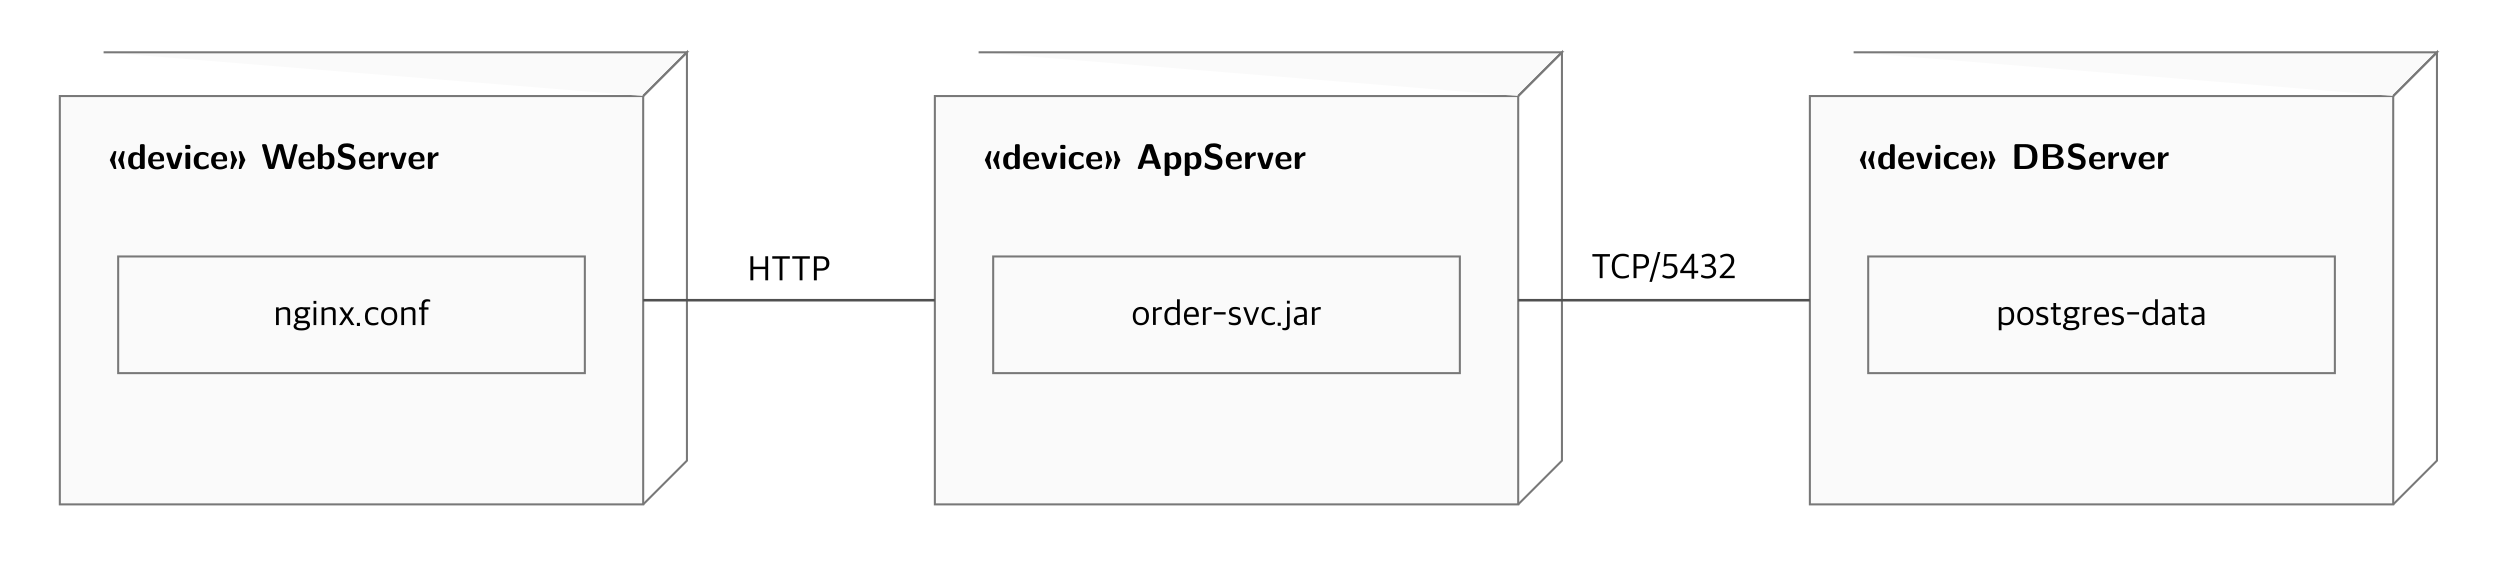
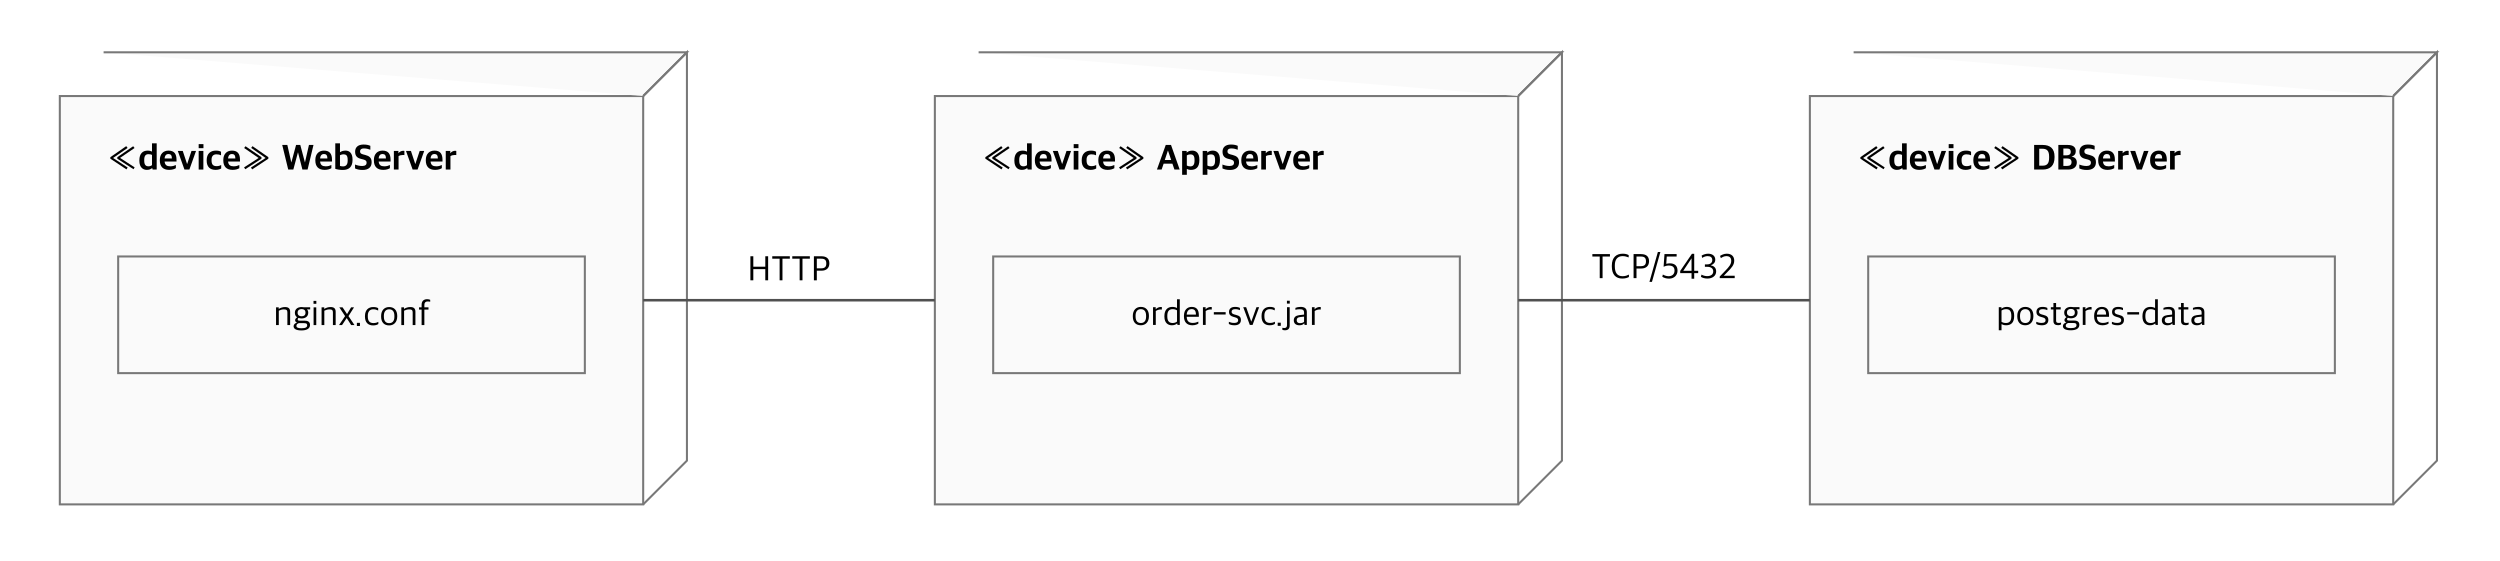
<svg xmlns="http://www.w3.org/2000/svg" xmlns:xlink="http://www.w3.org/1999/xlink" width="482.37pt" height="108.2pt" viewBox="0 0 482.37 108.2">
  <defs>
    <g>
      <g id="glyph-0-0">
-         <path d="M 1.781 -0.109 L 1.453 -1.734 L 1.781 -3.344 C 1.797 -3.406 1.75 -3.453 1.703 -3.453 L 1.375 -3.453 C 1.344 -3.453 1.312 -3.438 1.297 -3.406 L 0.531 -1.766 C 0.516 -1.75 0.516 -1.719 0.531 -1.688 L 1.297 -0.047 C 1.312 -0.016 1.344 0 1.375 0 L 1.703 0 C 1.75 0 1.797 -0.047 1.781 -0.109 Z M 3.391 -0.109 L 3.062 -1.734 L 3.391 -3.344 C 3.391 -3.406 3.344 -3.453 3.297 -3.453 L 2.969 -3.453 C 2.938 -3.453 2.906 -3.438 2.891 -3.406 L 2.125 -1.766 C 2.125 -1.75 2.125 -1.719 2.125 -1.688 L 2.891 -0.047 C 2.906 -0.016 2.938 0 2.969 0 L 3.297 0 C 3.344 0 3.391 -0.047 3.391 -0.109 Z M 3.391 -0.109 " />
+         <path d="M 1.156 -2.516 L 3.953 -4.453 L 3.688 -4.797 L 0.625 -2.672 L 0.625 -2.375 L 3.734 -0.312 L 3.969 -0.672 Z M 2.5 -2.531 L 5.297 -4.438 L 5.031 -4.781 L 1.969 -2.672 L 1.969 -2.375 L 5.094 -0.344 L 5.312 -0.703 Z M 2.5 -2.531 " />
      </g>
      <g id="glyph-0-1">
-         <path d="M 3.453 -0.328 L 3.453 -4.469 C 3.453 -4.688 3.406 -4.797 3.125 -4.797 L 2.859 -4.797 C 2.609 -4.797 2.531 -4.719 2.531 -4.469 L 2.531 -2.906 C 2.219 -3.203 1.875 -3.25 1.656 -3.25 C 0.25 -3.25 0.25 -1.922 0.25 -1.578 C 0.25 -1.266 0.25 0.078 1.625 0.078 C 1.922 0.078 2.219 0 2.516 -0.328 C 2.516 -0.062 2.609 0 2.844 0 L 3.125 0 C 3.391 0 3.453 -0.094 3.453 -0.328 Z M 2.516 -0.859 C 2.516 -0.75 2.516 -0.688 2.312 -0.547 C 2.141 -0.438 1.984 -0.422 1.891 -0.422 C 1.203 -0.422 1.203 -1.062 1.203 -1.578 C 1.203 -2.094 1.203 -2.75 1.969 -2.75 C 2.172 -2.75 2.359 -2.672 2.516 -2.531 Z M 2.516 -0.859 " />
+         <path d="M 1.672 -0.219 C 2.125 -0.219 2.453 -0.359 2.688 -0.562 L 2.719 -0.562 L 2.797 -0.281 L 3.578 -0.281 L 3.578 -5.344 L 2.672 -5.344 L 2.672 -3.75 C 2.5 -3.828 2.25 -3.938 1.844 -3.938 C 0.906 -3.938 0.234 -3.391 0.234 -2.062 L 0.234 -1.969 C 0.234 -0.688 0.953 -0.219 1.672 -0.219 Z M 2 -0.906 C 1.5 -0.906 1.172 -1.156 1.172 -2.016 L 1.172 -2.141 C 1.172 -2.984 1.484 -3.25 2 -3.25 C 2.297 -3.25 2.547 -3.188 2.672 -3.094 L 2.672 -1.141 C 2.547 -1.031 2.312 -0.906 2 -0.906 Z M 2 -0.906 " />
      </g>
      <g id="glyph-0-2">
-         <path d="M 3.312 -1.797 C 3.312 -2.688 2.906 -3.281 1.875 -3.281 C 0.766 -3.281 0.219 -2.672 0.219 -1.609 C 0.219 -0.484 0.875 0.078 1.953 0.078 C 2.219 0.078 2.609 0.047 3.078 -0.188 C 3.219 -0.266 3.281 -0.281 3.281 -0.359 C 3.281 -0.422 3.25 -0.609 3.25 -0.672 C 3.219 -0.891 3.219 -0.891 3.156 -0.891 C 3.125 -0.891 3.109 -0.891 3.031 -0.828 C 2.625 -0.469 2.203 -0.422 1.984 -0.422 C 1.203 -0.422 1.125 -1.031 1.094 -1.484 L 2.984 -1.484 C 3.141 -1.484 3.312 -1.484 3.312 -1.797 Z M 2.547 -1.844 L 1.109 -1.844 C 1.125 -2.266 1.266 -2.797 1.875 -2.797 C 2.422 -2.797 2.531 -2.391 2.547 -1.844 Z M 2.547 -1.844 " />
+         <path d="M 2.016 -0.219 C 2.641 -0.219 3.062 -0.391 3.312 -0.547 L 3.312 -1.156 C 3.016 -1.016 2.672 -0.906 2.234 -0.906 C 1.578 -0.906 1.203 -1.141 1.141 -1.828 L 3.438 -1.828 L 3.438 -2.172 C 3.438 -3.312 2.984 -3.938 1.891 -3.938 C 0.922 -3.938 0.219 -3.312 0.219 -2.125 L 0.219 -2.031 C 0.219 -0.891 0.812 -0.219 2.016 -0.219 Z M 1.875 -3.281 C 2.312 -3.281 2.547 -3.047 2.547 -2.422 L 1.141 -2.422 C 1.188 -3.094 1.547 -3.281 1.875 -3.281 Z M 1.875 -3.281 " />
      </g>
      <g id="glyph-0-3">
-         <path d="M 3.281 -2.969 C 3.281 -3.172 3.094 -3.172 3 -3.172 L 2.859 -3.172 C 2.562 -3.172 2.484 -3.062 2.422 -2.875 L 1.734 -0.781 L 1.047 -2.875 C 1 -3.016 0.953 -3.172 0.625 -3.172 L 0.453 -3.172 C 0.359 -3.172 0.188 -3.172 0.188 -2.969 C 0.188 -2.953 0.188 -2.938 0.219 -2.844 L 1.031 -0.297 C 1.141 0 1.344 0 1.469 0 L 1.984 0 C 2.109 0 2.312 0 2.422 -0.297 L 3.234 -2.844 C 3.281 -2.938 3.281 -2.953 3.281 -2.969 Z M 3.281 -2.969 " />
+         <path d="M 1.375 -0.281 L 2.328 -0.281 L 3.609 -3.875 L 2.734 -3.875 L 1.906 -1.375 L 1.875 -1.375 L 1.047 -3.875 L 0.094 -3.875 Z M 1.375 -0.281 " />
      </g>
      <g id="glyph-0-4">
-         <path d="M 1.344 -0.328 L 1.344 -2.844 C 1.344 -3.062 1.297 -3.172 1.016 -3.172 L 0.75 -3.172 C 0.5 -3.172 0.422 -3.094 0.422 -2.844 L 0.422 -0.328 C 0.422 -0.078 0.5 0 0.75 0 L 1.016 0 C 1.281 0 1.344 -0.094 1.344 -0.328 Z M 1.391 -4.188 L 1.391 -4.328 C 1.391 -4.547 1.344 -4.656 1.062 -4.656 L 0.703 -4.656 C 0.438 -4.656 0.375 -4.562 0.375 -4.328 L 0.375 -4.188 C 0.375 -4 0.406 -3.859 0.703 -3.859 L 1.062 -3.859 C 1.344 -3.859 1.391 -3.984 1.391 -4.188 Z M 1.391 -4.188 " />
+         <path d="M 0.422 -0.281 L 1.328 -0.281 L 1.328 -3.875 L 0.422 -3.875 Z M 0.422 -4.406 L 1.344 -4.406 L 1.344 -5.188 L 0.422 -5.188 Z M 0.422 -4.406 " />
      </g>
      <g id="glyph-0-5">
-         <path d="M 3.156 -0.344 C 3.156 -0.422 3.141 -0.734 3.125 -0.828 C 3.125 -0.844 3.109 -0.922 3.031 -0.922 C 3.016 -0.922 3 -0.922 2.922 -0.844 C 2.812 -0.75 2.484 -0.469 1.922 -0.469 C 1.203 -0.469 1.203 -1.156 1.203 -1.609 C 1.203 -2.172 1.234 -2.75 1.938 -2.75 C 2.391 -2.75 2.578 -2.641 2.828 -2.422 C 2.906 -2.359 2.922 -2.359 2.953 -2.359 C 3.016 -2.359 3.031 -2.422 3.031 -2.438 C 3.047 -2.5 3.125 -2.891 3.125 -2.922 C 3.125 -2.984 3.078 -3.016 2.953 -3.062 C 2.625 -3.219 2.422 -3.281 1.938 -3.281 C 0.906 -3.281 0.25 -2.797 0.25 -1.594 C 0.25 -0.438 0.844 0.078 1.891 0.078 C 2.078 0.078 2.5 0.062 2.969 -0.172 C 3.156 -0.266 3.156 -0.281 3.156 -0.344 Z M 3.156 -0.344 " />
+         <path d="M 1.938 -0.219 C 2.453 -0.219 2.797 -0.359 3.016 -0.484 L 3.016 -1.156 C 2.844 -1.062 2.547 -0.938 2.125 -0.938 C 1.453 -0.938 1.156 -1.266 1.156 -2.047 L 1.156 -2.188 C 1.156 -2.891 1.516 -3.219 2.094 -3.219 C 2.5 -3.219 2.703 -3.156 2.984 -3.031 L 2.984 -3.719 C 2.75 -3.859 2.469 -3.938 2 -3.938 C 0.953 -3.938 0.219 -3.344 0.219 -2.109 L 0.219 -2 C 0.219 -0.828 0.844 -0.219 1.938 -0.219 Z M 1.938 -0.219 " />
      </g>
      <g id="glyph-0-6">
-         <path d="M 3.281 -1.688 C 3.281 -1.719 3.281 -1.75 3.281 -1.766 L 2.516 -3.406 C 2.5 -3.438 2.469 -3.453 2.422 -3.453 L 2.109 -3.453 C 2.062 -3.453 2.016 -3.406 2.016 -3.344 L 2.344 -1.734 L 2.016 -0.109 C 2.016 -0.047 2.062 0 2.109 0 L 2.422 0 C 2.469 0 2.5 -0.016 2.516 -0.047 Z M 1.688 -1.688 C 1.688 -1.719 1.688 -1.75 1.688 -1.766 L 0.906 -3.406 C 0.906 -3.438 0.859 -3.453 0.828 -3.453 L 0.516 -3.453 C 0.453 -3.453 0.422 -3.406 0.422 -3.344 L 0.75 -1.734 L 0.422 -0.109 C 0.422 -0.047 0.453 0 0.516 0 L 0.828 0 C 0.859 0 0.906 -0.016 0.906 -0.047 Z M 1.688 -1.688 " />
+         <path d="M 5.25 -2.672 L 2.188 -4.797 L 1.938 -4.453 C 2.828 -3.828 3.812 -3.156 4.719 -2.516 L 1.891 -0.672 L 2.125 -0.312 L 5.25 -2.375 Z M 3.922 -2.672 L 0.844 -4.781 L 0.578 -4.438 L 3.375 -2.516 L 0.562 -0.703 L 0.797 -0.344 L 3.922 -2.375 Z M 3.922 -2.672 " />
      </g>
      <g id="glyph-0-7">
-         <path d="M 7.016 -4.609 C 7.016 -4.797 6.828 -4.797 6.734 -4.797 L 6.594 -4.797 C 6.453 -4.797 6.25 -4.797 6.172 -4.5 L 5.438 -1.766 C 5.344 -1.422 5.281 -1.188 5.219 -0.891 C 5.172 -1.078 5.172 -1.094 5.016 -1.703 L 4.266 -4.5 C 4.188 -4.766 4.047 -4.797 3.844 -4.797 L 3.391 -4.797 C 3.25 -4.797 3.047 -4.797 2.969 -4.5 L 2.359 -2.234 L 2.188 -1.547 C 2.109 -1.219 2.062 -1 2.047 -0.891 L 2.031 -0.891 C 1.984 -1.25 1.812 -1.859 1.703 -2.297 L 1.094 -4.5 C 1.016 -4.797 0.812 -4.797 0.688 -4.797 L 0.453 -4.797 C 0.359 -4.797 0.172 -4.797 0.172 -4.609 C 0.172 -4.609 0.172 -4.562 0.188 -4.469 L 1.328 -0.297 C 1.406 0 1.594 0 1.75 0 L 2.203 0 C 2.344 0 2.547 0 2.625 -0.312 L 3.344 -3.031 C 3.453 -3.406 3.5 -3.594 3.578 -3.922 C 3.656 -3.516 3.703 -3.344 3.828 -2.906 L 4.531 -0.297 C 4.609 0 4.797 0 4.938 0 L 5.438 0 C 5.578 0 5.781 0 5.859 -0.297 L 6.984 -4.469 C 7.016 -4.562 7.016 -4.609 7.016 -4.609 Z M 7.016 -4.609 " />
+         <path d="M 1.281 -0.281 L 2.266 -0.281 L 3.156 -3.594 L 3.172 -3.594 L 4.016 -0.281 L 5.016 -0.281 L 6.156 -5.031 L 5.281 -5.031 L 4.516 -1.672 L 4.5 -1.672 L 3.609 -5.031 L 2.797 -5.031 L 1.891 -1.672 L 1.875 -1.672 L 1.109 -5.031 L 0.125 -5.031 Z M 1.281 -0.281 " />
      </g>
      <g id="glyph-0-8">
-         <path d="M 3.625 -1.594 C 3.625 -1.938 3.625 -3.25 2.312 -3.25 C 1.75 -3.25 1.406 -2.922 1.344 -2.859 L 1.344 -4.469 C 1.344 -4.688 1.297 -4.797 1.016 -4.797 L 0.75 -4.797 C 0.5 -4.797 0.422 -4.734 0.422 -4.469 L 0.422 -0.328 C 0.422 -0.078 0.5 0 0.75 0 L 1.031 0 C 1.156 0 1.359 0 1.359 -0.266 C 1.688 0.078 2.031 0.078 2.141 0.078 C 3.625 0.078 3.625 -1.25 3.625 -1.594 Z M 2.672 -1.594 C 2.672 -1.078 2.672 -0.422 1.906 -0.422 C 1.609 -0.422 1.438 -0.594 1.359 -0.688 L 1.359 -2.5 C 1.453 -2.594 1.656 -2.75 1.984 -2.75 C 2.672 -2.75 2.672 -2.109 2.672 -1.594 Z M 2.672 -1.594 " />
+         <path d="M 1.844 -0.203 C 3.078 -0.203 3.734 -0.828 3.734 -2.125 L 3.734 -2.219 C 3.734 -3.531 3.062 -3.938 2.391 -3.938 C 1.922 -3.938 1.594 -3.812 1.344 -3.641 L 1.312 -3.641 L 1.312 -5.344 L 0.406 -5.344 L 0.406 -0.422 C 0.75 -0.297 1.328 -0.203 1.844 -0.203 Z M 1.891 -0.891 C 1.625 -0.891 1.438 -0.938 1.312 -0.984 L 1.312 -3.047 C 1.453 -3.109 1.703 -3.219 1.969 -3.219 C 2.547 -3.219 2.797 -2.969 2.797 -2.125 L 2.797 -2 C 2.797 -1.125 2.375 -0.891 1.891 -0.891 Z M 1.891 -0.891 " />
      </g>
      <g id="glyph-0-9">
-         <path d="M 3.797 -1.391 C 3.797 -2.156 3.219 -2.734 2.531 -2.906 L 1.875 -3.047 C 1.719 -3.094 1.281 -3.25 1.281 -3.641 C 1.281 -4.234 1.875 -4.25 2.109 -4.25 C 2.5 -4.25 2.844 -4.156 3.188 -3.828 C 3.297 -3.719 3.297 -3.703 3.328 -3.703 C 3.375 -3.703 3.406 -3.734 3.422 -3.828 L 3.531 -4.438 C 3.547 -4.5 3.547 -4.5 3.547 -4.531 C 3.547 -4.578 3.531 -4.594 3.359 -4.672 C 2.875 -4.922 2.469 -4.953 2.109 -4.953 C 1.5 -4.953 0.422 -4.812 0.422 -3.516 C 0.422 -3.031 0.672 -2.703 0.812 -2.562 C 1.156 -2.203 1.484 -2.141 2.031 -2.016 C 2.422 -1.922 2.562 -1.891 2.719 -1.75 C 2.797 -1.688 2.938 -1.531 2.938 -1.281 C 2.938 -0.625 2.344 -0.609 2.109 -0.609 C 1.531 -0.609 1.031 -0.844 0.672 -1.156 C 0.594 -1.234 0.578 -1.234 0.547 -1.234 C 0.516 -1.234 0.484 -1.219 0.453 -1.109 L 0.359 -0.5 C 0.344 -0.453 0.344 -0.438 0.344 -0.422 C 0.344 -0.266 1.062 -0.016 1.094 0 C 1.562 0.141 1.938 0.156 2.109 0.156 C 3.156 0.156 3.797 -0.312 3.797 -1.391 Z M 3.797 -1.391 " />
+         <path d="M 1.703 -0.203 C 2.875 -0.203 3.453 -0.766 3.453 -1.688 C 3.453 -2.562 3 -2.891 2.234 -3.094 L 1.812 -3.203 C 1.359 -3.328 1.219 -3.469 1.219 -3.797 C 1.219 -4.156 1.469 -4.359 1.953 -4.359 C 2.484 -4.359 2.875 -4.219 3.203 -4.109 L 3.203 -4.859 C 2.922 -4.984 2.562 -5.109 1.891 -5.109 C 0.797 -5.109 0.266 -4.547 0.266 -3.734 C 0.266 -2.859 0.703 -2.516 1.391 -2.344 L 1.828 -2.234 C 2.328 -2.094 2.484 -1.953 2.484 -1.578 C 2.484 -1.219 2.219 -0.969 1.625 -0.969 C 1.094 -0.969 0.641 -1.094 0.25 -1.25 L 0.25 -0.5 C 0.594 -0.328 1.078 -0.203 1.703 -0.203 Z M 1.703 -0.203 " />
      </g>
      <g id="glyph-0-10">
-         <path d="M 2.469 -2.734 L 2.469 -3.062 C 2.469 -3.203 2.469 -3.25 2.344 -3.25 C 2.141 -3.25 1.641 -3.172 1.312 -2.422 L 1.312 -2.875 C 1.312 -3.094 1.266 -3.219 0.969 -3.219 L 0.75 -3.219 C 0.5 -3.219 0.422 -3.141 0.422 -2.875 L 0.422 -0.328 C 0.422 -0.078 0.5 0 0.75 0 L 1.016 0 C 1.281 0 1.344 -0.094 1.344 -0.328 L 1.344 -1.594 C 1.344 -2.25 1.891 -2.516 2.328 -2.547 C 2.453 -2.547 2.469 -2.547 2.469 -2.734 Z M 2.469 -2.734 " />
+         <path d="M 0.406 -0.281 L 1.312 -0.281 L 1.312 -2.875 C 1.531 -3.016 1.844 -3.094 2.156 -3.094 C 2.25 -3.094 2.375 -3.094 2.438 -3.078 L 2.438 -3.875 C 2.422 -3.891 2.328 -3.906 2.234 -3.906 C 1.859 -3.906 1.5 -3.719 1.312 -3.453 L 1.281 -3.453 L 1.281 -3.875 L 0.406 -3.875 Z M 0.406 -0.281 " />
      </g>
      <g id="glyph-0-11">
-         <path d="M 4.781 -0.188 C 4.781 -0.219 4.781 -0.234 4.734 -0.328 L 3.281 -4.5 C 3.172 -4.797 2.969 -4.797 2.844 -4.797 L 2.234 -4.797 C 2.094 -4.797 1.891 -4.797 1.781 -4.5 L 0.328 -0.328 C 0.297 -0.234 0.297 -0.219 0.297 -0.188 C 0.297 0 0.469 0 0.562 0 L 0.812 0 C 0.938 0 1.156 0 1.25 -0.281 L 1.516 -1.047 L 3.438 -1.047 L 3.672 -0.375 C 3.75 -0.141 3.797 0 4.125 0 L 4.5 0 C 4.609 0 4.781 0 4.781 -0.188 Z M 3.219 -1.641 L 1.719 -1.641 L 2.219 -3.109 C 2.328 -3.406 2.422 -3.672 2.469 -3.922 L 2.484 -3.922 C 2.516 -3.766 2.516 -3.75 2.562 -3.578 Z M 3.219 -1.641 " />
+         <path d="M 0.062 -0.281 L 0.969 -0.281 L 1.359 -1.422 L 3.047 -1.422 L 3.438 -0.281 L 4.453 -0.281 L 2.781 -5.031 L 1.766 -5.031 Z M 2.172 -3.922 L 2.203 -3.922 L 2.812 -2.125 L 1.578 -2.125 Z M 2.172 -3.922 " />
      </g>
      <g id="glyph-0-12">
-         <path d="M 3.625 -1.594 C 3.625 -1.938 3.625 -3.25 2.375 -3.25 C 1.953 -3.25 1.594 -3.078 1.344 -2.844 C 1.344 -3.094 1.25 -3.172 1.016 -3.172 L 0.75 -3.172 C 0.5 -3.172 0.422 -3.094 0.422 -2.844 L 0.422 1.016 C 0.422 1.266 0.5 1.344 0.75 1.344 L 1.031 1.344 C 1.297 1.344 1.359 1.25 1.359 1.016 L 1.359 -0.266 C 1.672 0.078 2.062 0.078 2.156 0.078 C 3.625 0.078 3.625 -1.25 3.625 -1.594 Z M 2.672 -1.578 C 2.672 -1.312 2.672 -0.422 1.891 -0.422 C 1.734 -0.422 1.609 -0.484 1.531 -0.547 C 1.359 -0.656 1.359 -0.688 1.359 -0.812 L 1.359 -2.484 C 1.438 -2.547 1.672 -2.703 1.969 -2.703 C 2.672 -2.703 2.672 -1.891 2.672 -1.578 Z M 2.672 -1.578 " />
+         <path d="M 0.406 0.734 L 1.312 0.734 L 1.312 -0.406 C 1.453 -0.312 1.734 -0.219 2.109 -0.219 C 3.094 -0.219 3.734 -0.734 3.734 -2.109 L 3.734 -2.188 C 3.734 -3.516 3.078 -3.938 2.344 -3.938 C 1.875 -3.938 1.531 -3.781 1.312 -3.562 L 1.281 -3.562 L 1.281 -3.875 L 0.406 -3.875 Z M 1.969 -0.891 C 1.688 -0.891 1.438 -0.969 1.312 -1.062 L 1.312 -3.016 C 1.438 -3.109 1.688 -3.203 2 -3.203 C 2.516 -3.203 2.797 -2.984 2.797 -2.125 L 2.797 -2 C 2.797 -1.156 2.484 -0.891 1.969 -0.891 Z M 1.969 -0.891 " />
      </g>
      <g id="glyph-0-13">
-         <path d="M 5.062 -2.375 C 5.062 -2.922 4.984 -3.578 4.594 -4.078 C 4.062 -4.719 3.234 -4.797 2.797 -4.797 L 0.969 -4.797 C 0.719 -4.797 0.625 -4.734 0.625 -4.469 L 0.625 -0.328 C 0.625 -0.078 0.703 0 0.969 0 L 2.797 0 C 4.484 0 5.062 -1.016 5.062 -2.375 Z M 4.062 -2.375 C 4.062 -1.578 4 -0.594 2.516 -0.594 L 1.625 -0.594 L 1.625 -4.203 L 2.516 -4.203 C 4 -4.203 4.062 -3.141 4.062 -2.375 Z M 4.062 -2.375 " />
+         <path d="M 0.484 -0.281 L 2.125 -0.281 C 3.641 -0.281 4.422 -1.094 4.422 -2.641 L 4.422 -2.781 C 4.422 -4.344 3.578 -5.031 2.109 -5.031 L 0.484 -5.031 Z M 1.469 -1.031 L 1.469 -4.297 L 2.062 -4.297 C 2.906 -4.297 3.375 -3.953 3.375 -2.797 L 3.375 -2.547 C 3.375 -1.453 2.984 -1.031 2.125 -1.031 Z M 1.469 -1.031 " />
      </g>
      <g id="glyph-0-14">
-         <path d="M 4.641 -1.344 C 4.641 -2.312 3.688 -2.469 3.422 -2.516 C 4.062 -2.656 4.438 -3.016 4.438 -3.562 C 4.438 -4.797 2.953 -4.797 2.672 -4.797 L 0.969 -4.797 C 0.719 -4.797 0.625 -4.734 0.625 -4.469 L 0.625 -0.328 C 0.625 -0.078 0.703 0 0.969 0 L 2.859 0 C 3.375 0 4.641 -0.094 4.641 -1.344 Z M 3.484 -3.531 C 3.484 -2.75 2.578 -2.75 2.406 -2.75 L 1.609 -2.75 L 1.609 -4.203 L 2.422 -4.203 C 2.688 -4.203 3.484 -4.188 3.484 -3.531 Z M 3.688 -1.359 C 3.688 -0.641 2.938 -0.594 2.609 -0.594 L 1.609 -0.594 L 1.609 -2.25 L 2.484 -2.25 C 2.719 -2.25 3.688 -2.25 3.688 -1.359 Z M 3.688 -1.359 " />
+         <path d="M 0.484 -0.281 L 2.375 -0.281 C 3.516 -0.281 4.047 -0.859 4.047 -1.641 C 4.047 -2.328 3.656 -2.672 3.062 -2.766 L 3.062 -2.797 C 3.625 -2.969 3.844 -3.328 3.844 -3.828 C 3.844 -4.609 3.344 -5.031 2.266 -5.031 L 0.484 -5.031 Z M 1.453 -0.984 L 1.453 -2.422 L 2.156 -2.422 C 2.719 -2.422 3.031 -2.203 3.031 -1.719 C 3.031 -1.219 2.734 -0.984 2.188 -0.984 Z M 1.453 -3.031 L 1.453 -4.344 L 2.094 -4.344 C 2.609 -4.344 2.875 -4.172 2.875 -3.688 C 2.875 -3.188 2.531 -3.031 2.062 -3.031 Z M 1.453 -3.031 " />
      </g>
      <g id="glyph-1-0">
        <path d="M 0.5 -0.297 L 1.031 -0.297 L 1.031 -3.078 C 1.312 -3.219 1.672 -3.328 2 -3.328 C 2.547 -3.328 2.688 -3.156 2.688 -2.734 L 2.688 -0.297 L 3.219 -0.297 L 3.219 -2.859 C 3.219 -3.516 2.891 -3.781 2.219 -3.781 C 1.797 -3.781 1.359 -3.641 1.031 -3.422 L 1.016 -3.422 L 1.016 -3.719 L 0.5 -3.719 Z M 0.5 -0.297 " />
      </g>
      <g id="glyph-1-1">
        <path d="M 1.703 0.734 C 2.875 0.734 3.344 0.266 3.344 -0.328 C 3.344 -0.969 2.875 -1.156 2.25 -1.156 L 1.312 -1.156 C 1.078 -1.156 0.969 -1.219 0.969 -1.406 C 0.969 -1.516 1.031 -1.594 1.125 -1.688 C 1.312 -1.625 1.5 -1.578 1.719 -1.578 C 2.438 -1.578 3 -1.953 3 -2.688 C 3 -2.969 2.922 -3.172 2.75 -3.328 L 3.375 -3.328 L 3.375 -3.734 L 2.203 -3.734 C 2.062 -3.766 1.891 -3.781 1.719 -3.781 C 0.969 -3.781 0.422 -3.391 0.422 -2.672 C 0.422 -2.25 0.594 -1.984 0.859 -1.812 C 0.594 -1.609 0.469 -1.453 0.469 -1.234 C 0.469 -1.016 0.625 -0.859 0.812 -0.812 L 0.812 -0.781 C 0.469 -0.656 0.172 -0.438 0.172 -0.078 C 0.172 0.422 0.656 0.734 1.703 0.734 Z M 1.688 0.312 C 1.016 0.312 0.719 0.156 0.719 -0.141 C 0.719 -0.438 0.922 -0.594 1.188 -0.672 L 2.172 -0.672 C 2.625 -0.672 2.797 -0.578 2.797 -0.25 C 2.797 0.109 2.5 0.312 1.688 0.312 Z M 1.719 -2 C 1.266 -2 0.953 -2.219 0.953 -2.672 L 0.953 -2.703 C 0.953 -3.141 1.25 -3.391 1.719 -3.391 C 2.188 -3.391 2.469 -3.172 2.469 -2.703 L 2.469 -2.672 C 2.469 -2.219 2.188 -2 1.719 -2 Z M 1.719 -2 " />
      </g>
      <g id="glyph-1-2">
        <path d="M 0.531 -0.297 L 1.047 -0.297 L 1.047 -3.719 L 0.531 -3.719 Z M 0.516 -4.406 L 1.062 -4.406 L 1.062 -4.969 L 0.516 -4.969 Z M 0.516 -4.406 " />
      </g>
      <g id="glyph-1-3">
        <path d="M 0.156 -0.297 L 0.734 -0.297 L 1.641 -1.656 L 2.5 -0.297 L 3.141 -0.297 L 1.984 -2.031 L 3.047 -3.719 L 2.484 -3.719 L 1.703 -2.422 L 0.844 -3.719 L 0.219 -3.719 L 1.328 -2.031 Z M 0.156 -0.297 " />
      </g>
      <g id="glyph-1-4">
        <path d="M 0.297 -0.125 L 0.891 -0.125 L 0.891 -0.734 L 0.297 -0.734 Z M 0.297 -0.125 " />
      </g>
      <g id="glyph-1-5">
        <path d="M 1.875 -0.234 C 2.359 -0.234 2.656 -0.359 2.875 -0.5 L 2.875 -0.922 C 2.703 -0.828 2.406 -0.688 1.938 -0.688 C 1.203 -0.688 0.844 -1.078 0.844 -1.953 L 0.844 -2.125 C 0.844 -2.922 1.25 -3.344 1.875 -3.344 C 2.312 -3.344 2.547 -3.25 2.844 -3.109 L 2.844 -3.562 C 2.609 -3.703 2.344 -3.781 1.891 -3.781 C 1.016 -3.781 0.297 -3.266 0.297 -2.047 L 0.297 -1.938 C 0.297 -0.812 0.891 -0.234 1.875 -0.234 Z M 1.875 -0.234 " />
      </g>
      <g id="glyph-1-6">
        <path d="M 1.844 -0.234 C 2.766 -0.234 3.406 -0.875 3.406 -1.969 L 3.406 -2.062 C 3.406 -3.156 2.812 -3.781 1.844 -3.781 C 0.922 -3.781 0.297 -3.141 0.297 -2.047 L 0.297 -1.938 C 0.297 -0.844 0.875 -0.234 1.844 -0.234 Z M 1.859 -0.672 C 1.281 -0.672 0.828 -0.969 0.828 -1.938 L 0.828 -2.109 C 0.828 -2.906 1.219 -3.344 1.844 -3.344 C 2.406 -3.344 2.859 -3.031 2.859 -2.078 L 2.859 -1.906 C 2.859 -1.094 2.484 -0.672 1.859 -0.672 Z M 1.859 -0.672 " />
      </g>
      <g id="glyph-1-7">
        <path d="M 0.703 -0.297 L 1.234 -0.297 L 1.234 -3.281 L 2.031 -3.281 L 2.031 -3.719 L 1.234 -3.719 L 1.234 -4.188 C 1.234 -4.656 1.469 -4.859 1.875 -4.859 C 2.109 -4.859 2.25 -4.828 2.359 -4.797 L 2.359 -5.172 C 2.234 -5.234 2.047 -5.297 1.781 -5.297 C 1.156 -5.297 0.703 -4.969 0.703 -4.219 L 0.703 -3.719 L 0.203 -3.719 L 0.203 -3.281 L 0.703 -3.281 Z M 0.703 -0.297 " />
      </g>
      <g id="glyph-1-8">
        <path d="M 0.5 -0.297 L 1.031 -0.297 L 1.031 -2.984 C 1.281 -3.156 1.609 -3.281 1.953 -3.281 C 2.016 -3.281 2.125 -3.281 2.203 -3.266 L 2.203 -3.75 C 2.172 -3.75 2.078 -3.766 2 -3.766 C 1.609 -3.766 1.234 -3.562 1.047 -3.344 L 1.016 -3.344 L 1.016 -3.719 L 0.5 -3.719 Z M 0.5 -0.297 " />
      </g>
      <g id="glyph-1-9">
        <path d="M 1.734 -0.234 C 2.188 -0.234 2.531 -0.375 2.734 -0.578 L 2.766 -0.578 L 2.828 -0.297 L 3.266 -0.297 L 3.266 -5.25 L 2.734 -5.25 L 2.734 -3.562 C 2.547 -3.672 2.25 -3.781 1.828 -3.781 C 0.953 -3.781 0.297 -3.25 0.297 -2 L 0.297 -1.906 C 0.297 -0.641 1.047 -0.234 1.734 -0.234 Z M 1.891 -0.672 C 1.281 -0.672 0.859 -0.969 0.859 -1.938 L 0.859 -2.062 C 0.859 -3 1.25 -3.344 1.906 -3.344 C 2.25 -3.344 2.578 -3.234 2.734 -3.109 L 2.734 -0.953 C 2.562 -0.812 2.297 -0.672 1.891 -0.672 Z M 1.891 -0.672 " />
      </g>
      <g id="glyph-1-10">
        <path d="M 1.922 -0.234 C 2.469 -0.234 2.859 -0.406 3.078 -0.547 L 3.078 -0.938 C 2.766 -0.797 2.453 -0.688 2 -0.688 C 1.266 -0.688 0.859 -1.016 0.828 -1.875 L 3.172 -1.875 L 3.172 -2.172 C 3.172 -3.234 2.734 -3.781 1.781 -3.781 C 1 -3.781 0.297 -3.25 0.297 -2.062 L 0.297 -1.953 C 0.297 -0.891 0.844 -0.234 1.922 -0.234 Z M 1.766 -3.359 C 2.328 -3.359 2.609 -3.047 2.609 -2.297 L 0.828 -2.297 C 0.891 -3.109 1.344 -3.359 1.766 -3.359 Z M 1.766 -3.359 " />
      </g>
      <g id="glyph-1-11">
        <path d="M 0.359 -2.312 L 2.641 -2.312 L 2.641 -2.766 L 0.359 -2.766 Z M 0.359 -2.312 " />
      </g>
      <g id="glyph-1-12">
        <path d="M 1.375 -0.234 C 2.125 -0.234 2.594 -0.594 2.594 -1.25 C 2.594 -1.844 2.312 -2.062 1.656 -2.234 L 1.312 -2.328 C 0.953 -2.438 0.797 -2.562 0.797 -2.859 C 0.797 -3.172 1.031 -3.344 1.5 -3.344 C 1.875 -3.344 2.219 -3.25 2.406 -3.156 L 2.406 -3.578 C 2.219 -3.688 1.922 -3.781 1.469 -3.781 C 0.672 -3.781 0.297 -3.391 0.297 -2.812 C 0.297 -2.234 0.641 -2 1.141 -1.859 L 1.469 -1.766 C 1.906 -1.641 2.062 -1.516 2.062 -1.188 C 2.062 -0.875 1.844 -0.688 1.297 -0.688 C 0.812 -0.688 0.562 -0.797 0.266 -0.906 L 0.266 -0.484 C 0.547 -0.312 0.922 -0.234 1.375 -0.234 Z M 1.375 -0.234 " />
      </g>
      <g id="glyph-1-13">
        <path d="M 1.438 -0.297 L 1.969 -0.297 L 3.234 -3.719 L 2.719 -3.719 L 1.734 -0.969 L 1.703 -0.969 L 0.734 -3.719 L 0.172 -3.719 Z M 1.438 -0.297 " />
      </g>
      <g id="glyph-1-14">
        <path d="M 0.125 0.734 C 0.781 0.734 1.047 0.359 1.047 -0.188 L 1.047 -3.719 L 0.531 -3.719 L 0.531 -0.234 C 0.531 0.141 0.328 0.297 0 0.297 C -0.125 0.297 -0.25 0.281 -0.375 0.25 L -0.375 0.625 C -0.25 0.688 -0.094 0.734 0.125 0.734 Z M 0.516 -4.422 L 1.062 -4.422 L 1.062 -4.969 L 0.516 -4.969 Z M 0.516 -4.422 " />
      </g>
      <g id="glyph-1-15">
        <path d="M 1.344 -0.234 C 1.812 -0.234 2.094 -0.391 2.25 -0.594 L 2.297 -0.594 L 2.344 -0.297 L 2.781 -0.297 L 2.781 -2.781 C 2.781 -3.469 2.359 -3.781 1.594 -3.781 C 1.203 -3.781 0.875 -3.719 0.578 -3.594 L 0.578 -3.219 C 0.797 -3.281 1.062 -3.328 1.391 -3.328 C 2 -3.328 2.25 -3.188 2.25 -2.656 L 2.25 -2.297 L 1.312 -2.188 C 0.656 -2.109 0.266 -1.797 0.266 -1.188 C 0.266 -0.547 0.719 -0.234 1.344 -0.234 Z M 1.469 -0.641 C 1.078 -0.641 0.828 -0.828 0.828 -1.203 C 0.828 -1.594 1.031 -1.766 1.453 -1.812 L 2.25 -1.906 L 2.25 -0.891 C 2.094 -0.75 1.797 -0.641 1.469 -0.641 Z M 1.469 -0.641 " />
      </g>
      <g id="glyph-1-16">
        <path d="M 0.5 0.734 L 1.031 0.734 L 1.031 -0.453 C 1.234 -0.344 1.516 -0.234 1.922 -0.234 C 2.859 -0.234 3.469 -0.75 3.469 -2 L 3.469 -2.094 C 3.469 -3.375 2.812 -3.781 2.062 -3.781 C 1.625 -3.781 1.266 -3.641 1.047 -3.438 L 1.016 -3.438 L 1.016 -3.719 L 0.5 -3.719 Z M 1.875 -0.672 C 1.516 -0.672 1.203 -0.781 1.031 -0.906 L 1.031 -3.094 C 1.203 -3.203 1.516 -3.344 1.922 -3.344 C 2.547 -3.344 2.922 -3.031 2.922 -2.062 L 2.922 -1.938 C 2.922 -1.016 2.516 -0.672 1.875 -0.672 Z M 1.875 -0.672 " />
      </g>
      <g id="glyph-1-17">
        <path d="M 1.594 -0.25 C 1.891 -0.25 2.031 -0.328 2.172 -0.391 L 2.172 -0.75 C 2.031 -0.703 1.875 -0.688 1.734 -0.688 C 1.328 -0.688 1.219 -0.812 1.219 -1.156 L 1.219 -3.281 L 2.109 -3.281 L 2.109 -3.719 L 1.219 -3.719 L 1.219 -4.531 L 0.703 -4.531 L 0.703 -3.719 L 0.203 -3.719 L 0.203 -3.281 L 0.703 -3.281 L 0.703 -1.062 C 0.703 -0.484 1.047 -0.25 1.594 -0.25 Z M 1.594 -0.25 " />
      </g>
      <g id="glyph-1-18">
        <path d="M 0.594 -0.297 L 1.156 -0.297 L 1.156 -2.453 L 3.469 -2.453 L 3.469 -0.297 L 4.016 -0.297 L 4.016 -4.938 L 3.469 -4.938 L 3.469 -2.922 L 1.156 -2.922 L 1.156 -4.938 L 0.594 -4.938 Z M 0.594 -0.297 " />
      </g>
      <g id="glyph-1-19">
        <path d="M 1.609 -0.297 L 2.156 -0.297 L 2.156 -4.469 L 3.578 -4.469 L 3.578 -4.938 L 0.188 -4.938 L 0.188 -4.469 L 1.609 -4.469 Z M 1.609 -0.297 " />
      </g>
      <g id="glyph-1-20">
        <path d="M 0.594 -0.297 L 1.156 -0.297 L 1.156 -2.156 L 2.094 -2.156 C 2.984 -2.156 3.578 -2.656 3.578 -3.562 C 3.578 -4.438 3.078 -4.938 2.031 -4.938 L 0.594 -4.938 Z M 1.156 -2.609 L 1.156 -4.469 L 1.969 -4.469 C 2.734 -4.469 2.984 -4.188 2.984 -3.531 C 2.984 -2.906 2.703 -2.609 1.984 -2.609 Z M 1.156 -2.609 " />
      </g>
      <g id="glyph-1-21">
        <path d="M 2.359 -0.219 C 2.906 -0.219 3.328 -0.344 3.641 -0.516 L 3.641 -0.984 C 3.344 -0.844 3 -0.672 2.422 -0.672 C 1.359 -0.672 0.922 -1.375 0.922 -2.562 L 0.922 -2.797 C 0.922 -4.016 1.547 -4.547 2.422 -4.547 C 2.875 -4.547 3.219 -4.438 3.594 -4.297 L 3.594 -4.75 C 3.312 -4.906 2.953 -5.016 2.453 -5.016 C 1.266 -5.016 0.344 -4.359 0.344 -2.703 L 0.344 -2.562 C 0.344 -0.984 1.109 -0.219 2.359 -0.219 Z M 2.359 -0.219 " />
      </g>
      <g id="glyph-1-22">
        <path d="M 0.062 0.422 L 0.547 0.422 L 2.172 -5.344 L 1.688 -5.344 Z M 0.062 0.422 " />
      </g>
      <g id="glyph-1-23">
        <path d="M 1.516 -0.203 C 2.531 -0.203 3.141 -0.906 3.141 -1.734 C 3.141 -2.719 2.562 -3.156 1.641 -3.156 C 1.438 -3.156 1.156 -3.109 0.969 -3.062 L 1.062 -4.469 L 2.969 -4.469 L 2.969 -4.938 L 0.625 -4.938 L 0.453 -2.5 C 0.672 -2.609 1.109 -2.734 1.422 -2.734 C 2.156 -2.734 2.562 -2.453 2.562 -1.75 C 2.562 -1.094 2.141 -0.672 1.406 -0.672 C 1.031 -0.672 0.562 -0.828 0.312 -1 L 0.203 -0.562 C 0.484 -0.359 0.969 -0.203 1.516 -0.203 Z M 1.516 -0.203 " />
      </g>
      <g id="glyph-1-24">
        <path d="M 2.391 -0.188 L 2.906 -0.188 L 2.906 -1.266 L 3.672 -1.266 L 3.672 -1.719 L 2.906 -1.719 L 2.906 -5 L 2.469 -5 L 0.203 -1.688 L 0.203 -1.266 L 2.391 -1.266 Z M 0.797 -1.719 L 2.391 -4.125 L 2.391 -1.719 Z M 0.797 -1.719 " />
      </g>
      <g id="glyph-1-25">
        <path d="M 1.609 -0.219 C 2.641 -0.219 3.297 -0.797 3.297 -1.594 C 3.297 -2.312 2.844 -2.656 2.25 -2.781 C 2.766 -2.953 3.125 -3.281 3.125 -3.859 C 3.125 -4.594 2.562 -5.016 1.734 -5.016 C 1.328 -5.016 0.781 -4.844 0.5 -4.656 L 0.594 -4.203 C 0.875 -4.375 1.234 -4.547 1.625 -4.547 C 2.188 -4.547 2.547 -4.344 2.547 -3.766 C 2.547 -3.25 2.141 -2.953 1.547 -2.953 L 1.125 -2.953 L 1.125 -2.484 L 1.578 -2.484 C 2.281 -2.484 2.734 -2.188 2.734 -1.594 C 2.734 -1.031 2.312 -0.688 1.547 -0.688 C 1.203 -0.688 0.734 -0.812 0.469 -0.984 L 0.359 -0.547 C 0.609 -0.375 1.078 -0.219 1.609 -0.219 Z M 1.609 -0.219 " />
      </g>
      <g id="glyph-1-26">
        <path d="M 0.422 -0.297 L 3.312 -0.297 L 3.312 -0.766 L 1.203 -0.766 L 1.922 -1.5 C 2.734 -2.312 3.219 -2.859 3.219 -3.672 C 3.219 -4.5 2.703 -5.016 1.766 -5.016 C 1.25 -5.016 0.781 -4.781 0.484 -4.594 L 0.641 -4.156 C 0.906 -4.344 1.281 -4.547 1.688 -4.547 C 2.344 -4.547 2.641 -4.234 2.641 -3.625 C 2.641 -2.953 2.188 -2.453 1.531 -1.766 L 0.422 -0.609 Z M 0.422 -0.297 " />
      </g>
    </g>
  </defs>
  <path fill-rule="nonzero" fill="rgb(98.039%, 98.039%, 98.039%)" fill-opacity="1" stroke-width="0.399" stroke-linecap="butt" stroke-linejoin="miter" stroke="rgb(47.06%, 47.06%, 47.06%)" stroke-opacity="1" stroke-miterlimit="10" d="M -0.002 -0 L 113.389 -0 L 113.389 -79.372 L -0.002 -79.372 Z M -0.002 -0 " transform="matrix(0.992661, 0, 0, -0.992661, 11.54489, 18.53099)" />
  <path fill-rule="nonzero" fill="rgb(98.039%, 98.039%, 98.039%)" fill-opacity="1" stroke-width="0.399" stroke-linecap="butt" stroke-linejoin="miter" stroke="rgb(47.06%, 47.06%, 47.06%)" stroke-opacity="1" stroke-miterlimit="10" d="M 8.506 8.504 L 121.893 8.504 L 113.389 -0 " transform="matrix(0.992661, 0, 0, -0.992661, 11.54489, 18.53099)" />
  <path fill="none" stroke-width="0.399" stroke-linecap="butt" stroke-linejoin="miter" stroke="rgb(47.06%, 47.06%, 47.06%)" stroke-opacity="1" stroke-miterlimit="10" d="M 113.389 -0 L 121.893 8.504 L 121.893 -70.868 L 113.389 -79.372 " transform="matrix(0.992661, 0, 0, -0.992661, 11.54489, 18.53099)" />
  <g fill="rgb(0%, 0%, 0%)" fill-opacity="1">
-     <use xlink:href="#glyph-0-0" x="20.666" y="32.609" />
-     <use xlink:href="#glyph-0-1" x="24.474" y="32.609" />
-     <use xlink:href="#glyph-0-2" x="28.357" y="32.609" />
-     <use xlink:href="#glyph-0-3" x="31.895" y="32.609" />
-     <use xlink:href="#glyph-0-4" x="35.356" y="32.609" />
-     <use xlink:href="#glyph-0-5" x="37.128" y="32.609" />
-     <use xlink:href="#glyph-0-2" x="40.514" y="32.609" />
-     <use xlink:href="#glyph-0-6" x="44.051" y="32.609" />
-   </g>
-   <g fill="rgb(0%, 0%, 0%)" fill-opacity="1">
-     <use xlink:href="#glyph-0-7" x="50.392" y="32.609" />
-   </g>
-   <g fill="rgb(0%, 0%, 0%)" fill-opacity="1">
-     <use xlink:href="#glyph-0-2" x="57.377" y="32.609" />
-     <use xlink:href="#glyph-0-8" x="60.915" y="32.609" />
-     <use xlink:href="#glyph-0-9" x="64.798" y="32.609" />
-     <use xlink:href="#glyph-0-2" x="69.028" y="32.609" />
-     <use xlink:href="#glyph-0-10" x="72.565" y="32.609" />
-     <use xlink:href="#glyph-0-3" x="75.141" y="32.609" />
-     <use xlink:href="#glyph-0-2" x="78.602" y="32.609" />
-     <use xlink:href="#glyph-0-10" x="82.139" y="32.609" />
+     <use xlink:href="#glyph-0-0" x="20.666" y="32.997" />
+     <use xlink:href="#glyph-0-1" x="26.655" y="32.997" />
+     <use xlink:href="#glyph-0-2" x="30.621" y="32.997" />
+   </g>
+   <g fill="rgb(0%, 0%, 0%)" fill-opacity="1">
+     <use xlink:href="#glyph-0-3" x="34.214" y="32.997" />
+     <use xlink:href="#glyph-0-4" x="37.911" y="32.997" />
+     <use xlink:href="#glyph-0-5" x="39.662" y="32.997" />
+     <use xlink:href="#glyph-0-2" x="42.867" y="32.997" />
+     <use xlink:href="#glyph-0-6" x="46.529" y="32.997" />
+   </g>
+   <g fill="rgb(0%, 0%, 0%)" fill-opacity="1">
+     <use xlink:href="#glyph-0-7" x="54.331" y="32.997" />
+     <use xlink:href="#glyph-0-2" x="60.624" y="32.997" />
+     <use xlink:href="#glyph-0-8" x="64.286" y="32.997" />
+     <use xlink:href="#glyph-0-9" x="68.253" y="32.997" />
+     <use xlink:href="#glyph-0-2" x="71.922" y="32.997" />
+   </g>
+   <g fill="rgb(0%, 0%, 0%)" fill-opacity="1">
+     <use xlink:href="#glyph-0-10" x="75.59" y="32.997" />
+   </g>
+   <g fill="rgb(0%, 0%, 0%)" fill-opacity="1">
+     <use xlink:href="#glyph-0-3" x="78.242" y="32.997" />
+     <use xlink:href="#glyph-0-2" x="81.939" y="32.997" />
+     <use xlink:href="#glyph-0-10" x="85.601" y="32.997" />
  </g>
  <path fill-rule="nonzero" fill="rgb(98.039%, 98.039%, 98.039%)" fill-opacity="1" stroke-width="0.399" stroke-linecap="butt" stroke-linejoin="miter" stroke="rgb(47.06%, 47.06%, 47.06%)" stroke-opacity="1" stroke-miterlimit="10" d="M 170.082 -0 L 283.469 -0 L 283.469 -79.372 L 170.082 -79.372 Z M 170.082 -0 " transform="matrix(0.992661, 0, 0, -0.992661, 11.54489, 18.53099)" />
  <path fill-rule="nonzero" fill="rgb(98.039%, 98.039%, 98.039%)" fill-opacity="1" stroke-width="0.399" stroke-linecap="butt" stroke-linejoin="miter" stroke="rgb(47.06%, 47.06%, 47.06%)" stroke-opacity="1" stroke-miterlimit="10" d="M 178.586 8.504 L 291.973 8.504 L 283.469 -0 " transform="matrix(0.992661, 0, 0, -0.992661, 11.54489, 18.53099)" />
  <path fill="none" stroke-width="0.399" stroke-linecap="butt" stroke-linejoin="miter" stroke="rgb(47.06%, 47.06%, 47.06%)" stroke-opacity="1" stroke-miterlimit="10" d="M 283.469 -0 L 291.973 8.504 L 291.973 -70.868 L 283.469 -79.372 " transform="matrix(0.992661, 0, 0, -0.992661, 11.54489, 18.53099)" />
  <g fill="rgb(0%, 0%, 0%)" fill-opacity="1">
-     <use xlink:href="#glyph-0-0" x="189.499" y="32.609" />
-     <use xlink:href="#glyph-0-1" x="193.307" y="32.609" />
-     <use xlink:href="#glyph-0-2" x="197.19" y="32.609" />
-     <use xlink:href="#glyph-0-3" x="200.728" y="32.609" />
-     <use xlink:href="#glyph-0-4" x="204.189" y="32.609" />
-     <use xlink:href="#glyph-0-5" x="205.961" y="32.609" />
-     <use xlink:href="#glyph-0-2" x="209.346" y="32.609" />
-     <use xlink:href="#glyph-0-6" x="212.884" y="32.609" />
-   </g>
-   <g fill="rgb(0%, 0%, 0%)" fill-opacity="1">
-     <use xlink:href="#glyph-0-11" x="219.225" y="32.609" />
-     <use xlink:href="#glyph-0-12" x="224.299" y="32.609" />
-     <use xlink:href="#glyph-0-12" x="228.183" y="32.609" />
-     <use xlink:href="#glyph-0-9" x="232.066" y="32.609" />
-     <use xlink:href="#glyph-0-2" x="236.296" y="32.609" />
-     <use xlink:href="#glyph-0-10" x="239.833" y="32.609" />
-   </g>
-   <g fill="rgb(0%, 0%, 0%)" fill-opacity="1">
-     <use xlink:href="#glyph-0-3" x="242.416" y="32.609" />
-     <use xlink:href="#glyph-0-2" x="245.877" y="32.609" />
-     <use xlink:href="#glyph-0-10" x="249.414" y="32.609" />
+     <use xlink:href="#glyph-0-0" x="189.499" y="32.997" />
+     <use xlink:href="#glyph-0-1" x="195.487" y="32.997" />
+     <use xlink:href="#glyph-0-2" x="199.454" y="32.997" />
+   </g>
+   <g fill="rgb(0%, 0%, 0%)" fill-opacity="1">
+     <use xlink:href="#glyph-0-3" x="203.047" y="32.997" />
+     <use xlink:href="#glyph-0-4" x="206.743" y="32.997" />
+     <use xlink:href="#glyph-0-5" x="208.495" y="32.997" />
+     <use xlink:href="#glyph-0-2" x="211.7" y="32.997" />
+     <use xlink:href="#glyph-0-6" x="215.362" y="32.997" />
+   </g>
+   <g fill="rgb(0%, 0%, 0%)" fill-opacity="1">
+     <use xlink:href="#glyph-0-11" x="223.164" y="32.997" />
+     <use xlink:href="#glyph-0-12" x="227.684" y="32.997" />
+     <use xlink:href="#glyph-0-12" x="231.651" y="32.997" />
+     <use xlink:href="#glyph-0-9" x="235.618" y="32.997" />
+     <use xlink:href="#glyph-0-2" x="239.287" y="32.997" />
+     <use xlink:href="#glyph-0-10" x="242.949" y="32.997" />
+   </g>
+   <g fill="rgb(0%, 0%, 0%)" fill-opacity="1">
+     <use xlink:href="#glyph-0-3" x="245.6" y="32.997" />
+   </g>
+   <g fill="rgb(0%, 0%, 0%)" fill-opacity="1">
+     <use xlink:href="#glyph-0-2" x="249.304" y="32.997" />
+     <use xlink:href="#glyph-0-10" x="252.966" y="32.997" />
  </g>
  <path fill-rule="nonzero" fill="rgb(98.039%, 98.039%, 98.039%)" fill-opacity="1" stroke-width="0.399" stroke-linecap="butt" stroke-linejoin="miter" stroke="rgb(47.06%, 47.06%, 47.06%)" stroke-opacity="1" stroke-miterlimit="10" d="M 340.163 -0 L 453.55 -0 L 453.55 -79.372 L 340.163 -79.372 Z M 340.163 -0 " transform="matrix(0.992661, 0, 0, -0.992661, 11.54489, 18.53099)" />
  <path fill-rule="nonzero" fill="rgb(98.039%, 98.039%, 98.039%)" fill-opacity="1" stroke-width="0.399" stroke-linecap="butt" stroke-linejoin="miter" stroke="rgb(47.06%, 47.06%, 47.06%)" stroke-opacity="1" stroke-miterlimit="10" d="M 348.666 8.504 L 462.053 8.504 L 453.55 -0 " transform="matrix(0.992661, 0, 0, -0.992661, 11.54489, 18.53099)" />
  <path fill="none" stroke-width="0.399" stroke-linecap="butt" stroke-linejoin="miter" stroke="rgb(47.06%, 47.06%, 47.06%)" stroke-opacity="1" stroke-miterlimit="10" d="M 453.55 -0 L 462.053 8.504 L 462.053 -70.868 L 453.55 -79.372 " transform="matrix(0.992661, 0, 0, -0.992661, 11.54489, 18.53099)" />
  <g fill="rgb(0%, 0%, 0%)" fill-opacity="1">
-     <use xlink:href="#glyph-0-0" x="358.332" y="32.609" />
-     <use xlink:href="#glyph-0-1" x="362.139" y="32.609" />
-     <use xlink:href="#glyph-0-2" x="366.023" y="32.609" />
-     <use xlink:href="#glyph-0-3" x="369.56" y="32.609" />
-     <use xlink:href="#glyph-0-4" x="373.022" y="32.609" />
-     <use xlink:href="#glyph-0-5" x="374.794" y="32.609" />
-     <use xlink:href="#glyph-0-2" x="378.179" y="32.609" />
-     <use xlink:href="#glyph-0-6" x="381.716" y="32.609" />
-   </g>
-   <g fill="rgb(0%, 0%, 0%)" fill-opacity="1">
-     <use xlink:href="#glyph-0-13" x="388.058" y="32.609" />
-     <use xlink:href="#glyph-0-14" x="393.554" y="32.609" />
-     <use xlink:href="#glyph-0-9" x="398.628" y="32.609" />
-     <use xlink:href="#glyph-0-2" x="402.858" y="32.609" />
-     <use xlink:href="#glyph-0-10" x="406.396" y="32.609" />
-     <use xlink:href="#glyph-0-3" x="408.971" y="32.609" />
-     <use xlink:href="#glyph-0-2" x="412.432" y="32.609" />
-     <use xlink:href="#glyph-0-10" x="415.97" y="32.609" />
+     <use xlink:href="#glyph-0-0" x="358.332" y="32.997" />
+     <use xlink:href="#glyph-0-1" x="364.32" y="32.997" />
+     <use xlink:href="#glyph-0-2" x="368.287" y="32.997" />
+   </g>
+   <g fill="rgb(0%, 0%, 0%)" fill-opacity="1">
+     <use xlink:href="#glyph-0-3" x="371.879" y="32.997" />
+     <use xlink:href="#glyph-0-4" x="375.576" y="32.997" />
+     <use xlink:href="#glyph-0-5" x="377.328" y="32.997" />
+     <use xlink:href="#glyph-0-2" x="380.533" y="32.997" />
+     <use xlink:href="#glyph-0-6" x="384.195" y="32.997" />
+   </g>
+   <g fill="rgb(0%, 0%, 0%)" fill-opacity="1">
+     <use xlink:href="#glyph-0-13" x="391.997" y="32.997" />
+     <use xlink:href="#glyph-0-14" x="396.669" y="32.997" />
+     <use xlink:href="#glyph-0-9" x="400.954" y="32.997" />
+     <use xlink:href="#glyph-0-2" x="404.623" y="32.997" />
+     <use xlink:href="#glyph-0-10" x="408.285" y="32.997" />
+   </g>
+   <g fill="rgb(0%, 0%, 0%)" fill-opacity="1">
+     <use xlink:href="#glyph-0-3" x="410.937" y="32.997" />
+   </g>
+   <g fill="rgb(0%, 0%, 0%)" fill-opacity="1">
+     <use xlink:href="#glyph-0-2" x="414.64" y="32.997" />
+     <use xlink:href="#glyph-0-10" x="418.302" y="32.997" />
  </g>
  <path fill-rule="nonzero" fill="rgb(98.039%, 98.039%, 98.039%)" fill-opacity="1" stroke-width="0.399" stroke-linecap="butt" stroke-linejoin="miter" stroke="rgb(47.06%, 47.06%, 47.06%)" stroke-opacity="1" stroke-miterlimit="10" d="M 11.339 -53.86 L 102.048 -53.86 L 102.048 -31.182 L 11.339 -31.182 Z M 11.339 -53.86 " transform="matrix(0.992661, 0, 0, -0.992661, 11.54489, 18.53099)" />
  <g fill="rgb(0%, 0%, 0%)" fill-opacity="1">
    <use xlink:href="#glyph-1-0" x="52.762" y="63.024" />
    <use xlink:href="#glyph-1-1" x="56.473" y="63.024" />
    <use xlink:href="#glyph-1-2" x="59.976" y="63.024" />
    <use xlink:href="#glyph-1-0" x="61.547" y="63.024" />
    <use xlink:href="#glyph-1-3" x="65.257" y="63.024" />
    <use xlink:href="#glyph-1-4" x="68.56" y="63.024" />
    <use xlink:href="#glyph-1-5" x="70.124" y="63.024" />
    <use xlink:href="#glyph-1-6" x="73.239" y="63.024" />
    <use xlink:href="#glyph-1-0" x="76.936" y="63.024" />
    <use xlink:href="#glyph-1-7" x="80.646" y="63.024" />
  </g>
  <path fill-rule="nonzero" fill="rgb(98.039%, 98.039%, 98.039%)" fill-opacity="1" stroke-width="0.399" stroke-linecap="butt" stroke-linejoin="miter" stroke="rgb(47.06%, 47.06%, 47.06%)" stroke-opacity="1" stroke-miterlimit="10" d="M 181.419 -53.86 L 272.128 -53.86 L 272.128 -31.182 L 181.419 -31.182 Z M 181.419 -53.86 " transform="matrix(0.992661, 0, 0, -0.992661, 11.54489, 18.53099)" />
  <g fill="rgb(0%, 0%, 0%)" fill-opacity="1">
    <use xlink:href="#glyph-1-6" x="218.278" y="62.996" />
    <use xlink:href="#glyph-1-8" x="221.975" y="62.996" />
    <use xlink:href="#glyph-1-9" x="224.37" y="62.996" />
    <use xlink:href="#glyph-1-10" x="228.143" y="62.996" />
    <use xlink:href="#glyph-1-8" x="231.604" y="62.996" />
  </g>
  <g fill="rgb(0%, 0%, 0%)" fill-opacity="1">
    <use xlink:href="#glyph-1-11" x="233.847" y="62.996" />
    <use xlink:href="#glyph-1-12" x="236.838" y="62.996" />
    <use xlink:href="#glyph-1-13" x="239.711" y="62.996" />
    <use xlink:href="#glyph-1-5" x="243.117" y="62.996" />
    <use xlink:href="#glyph-1-4" x="246.232" y="62.996" />
    <use xlink:href="#glyph-1-14" x="247.796" y="62.996" />
    <use xlink:href="#glyph-1-15" x="249.368" y="62.996" />
    <use xlink:href="#glyph-1-8" x="252.635" y="62.996" />
  </g>
  <path fill-rule="nonzero" fill="rgb(98.039%, 98.039%, 98.039%)" fill-opacity="1" stroke-width="0.399" stroke-linecap="butt" stroke-linejoin="miter" stroke="rgb(47.06%, 47.06%, 47.06%)" stroke-opacity="1" stroke-miterlimit="10" d="M 351.5 -53.86 L 442.208 -53.86 L 442.208 -31.182 L 351.5 -31.182 Z M 351.5 -53.86 " transform="matrix(0.992661, 0, 0, -0.992661, 11.54489, 18.53099)" />
  <g fill="rgb(0%, 0%, 0%)" fill-opacity="1">
    <use xlink:href="#glyph-1-16" x="385.159" y="62.996" />
    <use xlink:href="#glyph-1-6" x="388.931" y="62.996" />
    <use xlink:href="#glyph-1-12" x="392.628" y="62.996" />
    <use xlink:href="#glyph-1-17" x="395.501" y="62.996" />
  </g>
  <g fill="rgb(0%, 0%, 0%)" fill-opacity="1">
    <use xlink:href="#glyph-1-1" x="397.862" y="62.996" />
    <use xlink:href="#glyph-1-8" x="401.364" y="62.996" />
    <use xlink:href="#glyph-1-10" x="403.76" y="62.996" />
    <use xlink:href="#glyph-1-12" x="407.221" y="62.996" />
    <use xlink:href="#glyph-1-11" x="410.094" y="62.996" />
    <use xlink:href="#glyph-1-9" x="413.084" y="62.996" />
    <use xlink:href="#glyph-1-15" x="416.857" y="62.996" />
    <use xlink:href="#glyph-1-17" x="420.125" y="62.996" />
    <use xlink:href="#glyph-1-15" x="422.548" y="62.996" />
  </g>
  <path fill="none" stroke-width="0.498" stroke-linecap="butt" stroke-linejoin="miter" stroke="rgb(31.374%, 31.374%, 31.374%)" stroke-opacity="1" stroke-miterlimit="10" d="M 113.389 -39.686 L 170.082 -39.686 " transform="matrix(0.992661, 0, 0, -0.992661, 11.54489, 18.53099)" />
  <g fill="rgb(0%, 0%, 0%)" fill-opacity="1">
    <use xlink:href="#glyph-1-18" x="144.194" y="54.382" />
    <use xlink:href="#glyph-1-19" x="148.818" y="54.382" />
  </g>
  <g fill="rgb(0%, 0%, 0%)" fill-opacity="1">
    <use xlink:href="#glyph-1-19" x="152.681" y="54.382" />
    <use xlink:href="#glyph-1-20" x="156.447" y="54.382" />
  </g>
  <path fill="none" stroke-width="0.498" stroke-linecap="butt" stroke-linejoin="miter" stroke="rgb(31.374%, 31.374%, 31.374%)" stroke-opacity="1" stroke-miterlimit="10" d="M 283.469 -39.686 L 340.163 -39.686 " transform="matrix(0.992661, 0, 0, -0.992661, 11.54489, 18.53099)" />
  <g fill="rgb(0%, 0%, 0%)" fill-opacity="1">
    <use xlink:href="#glyph-1-19" x="307.056" y="53.966" />
  </g>
  <g fill="rgb(0%, 0%, 0%)" fill-opacity="1">
    <use xlink:href="#glyph-1-21" x="310.656" y="53.966" />
    <use xlink:href="#glyph-1-20" x="314.602" y="53.966" />
  </g>
  <g fill="rgb(0%, 0%, 0%)" fill-opacity="1">
    <use xlink:href="#glyph-1-22" x="318.194" y="53.966" />
    <use xlink:href="#glyph-1-23" x="320.534" y="53.966" />
    <use xlink:href="#glyph-1-24" x="323.989" y="53.966" />
    <use xlink:href="#glyph-1-25" x="327.831" y="53.966" />
  </g>
  <g fill="rgb(0%, 0%, 0%)" fill-opacity="1">
    <use xlink:href="#glyph-1-26" x="331.396" y="53.966" />
  </g>
</svg>
